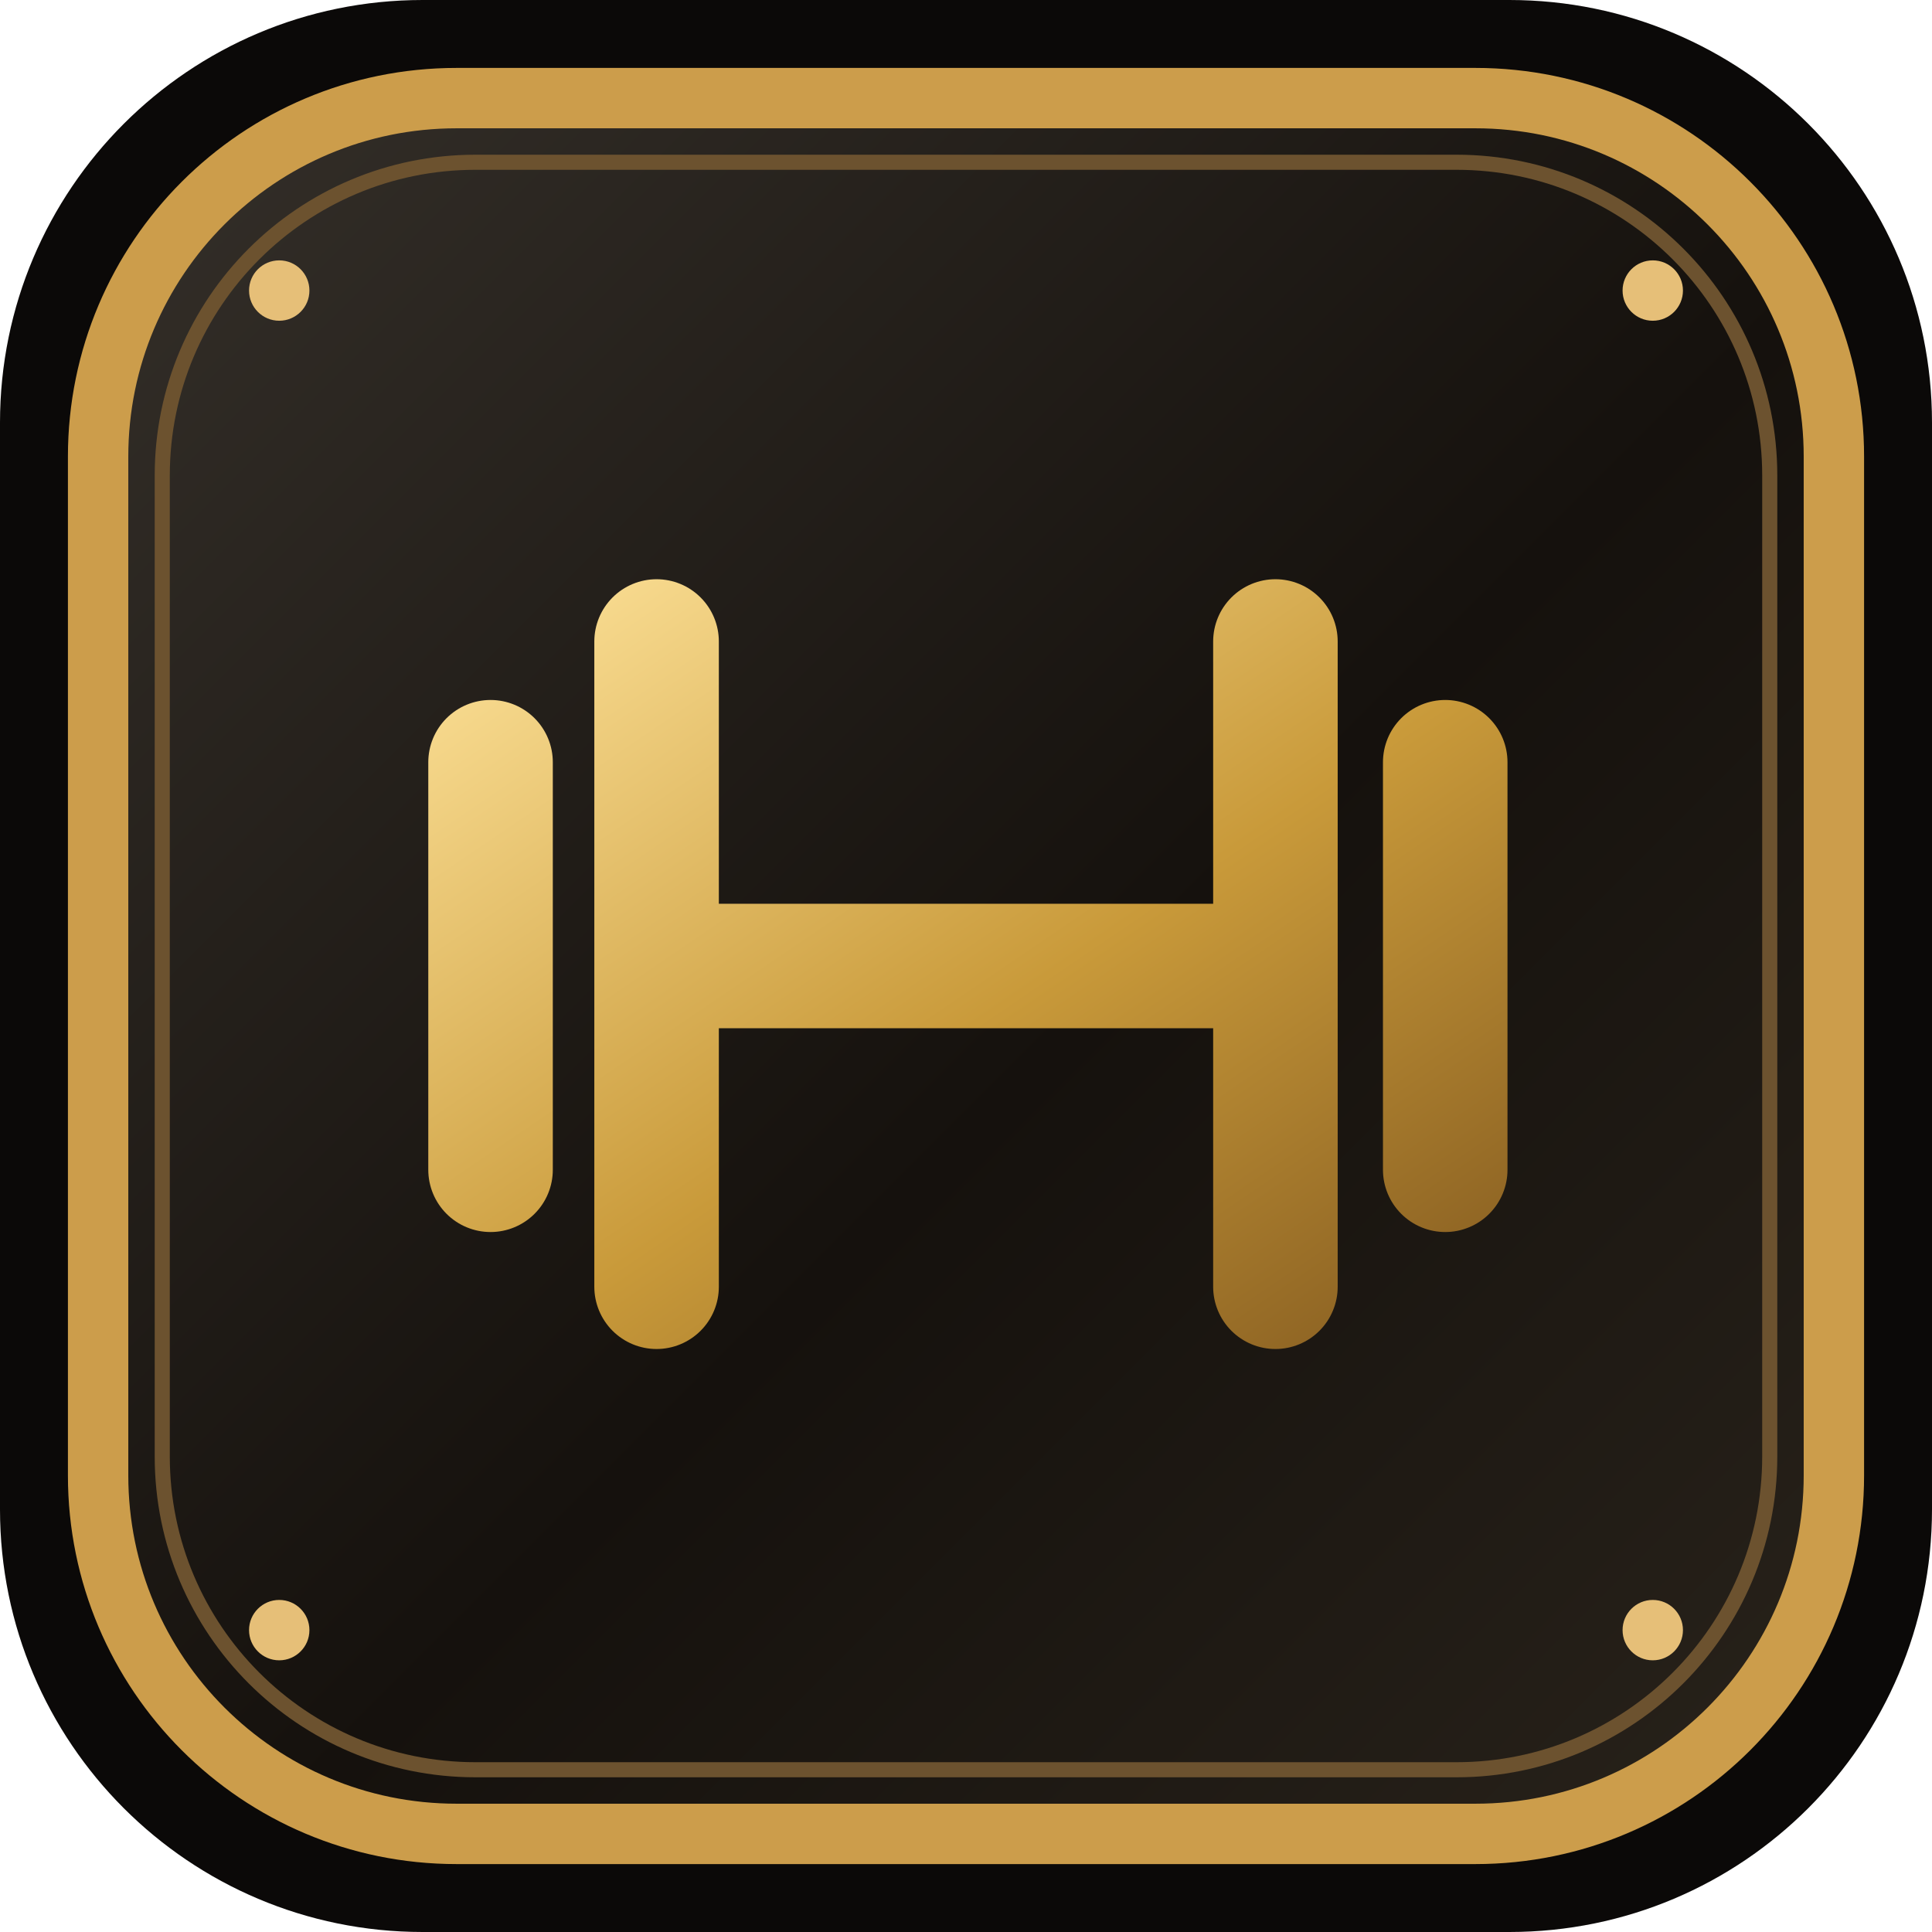
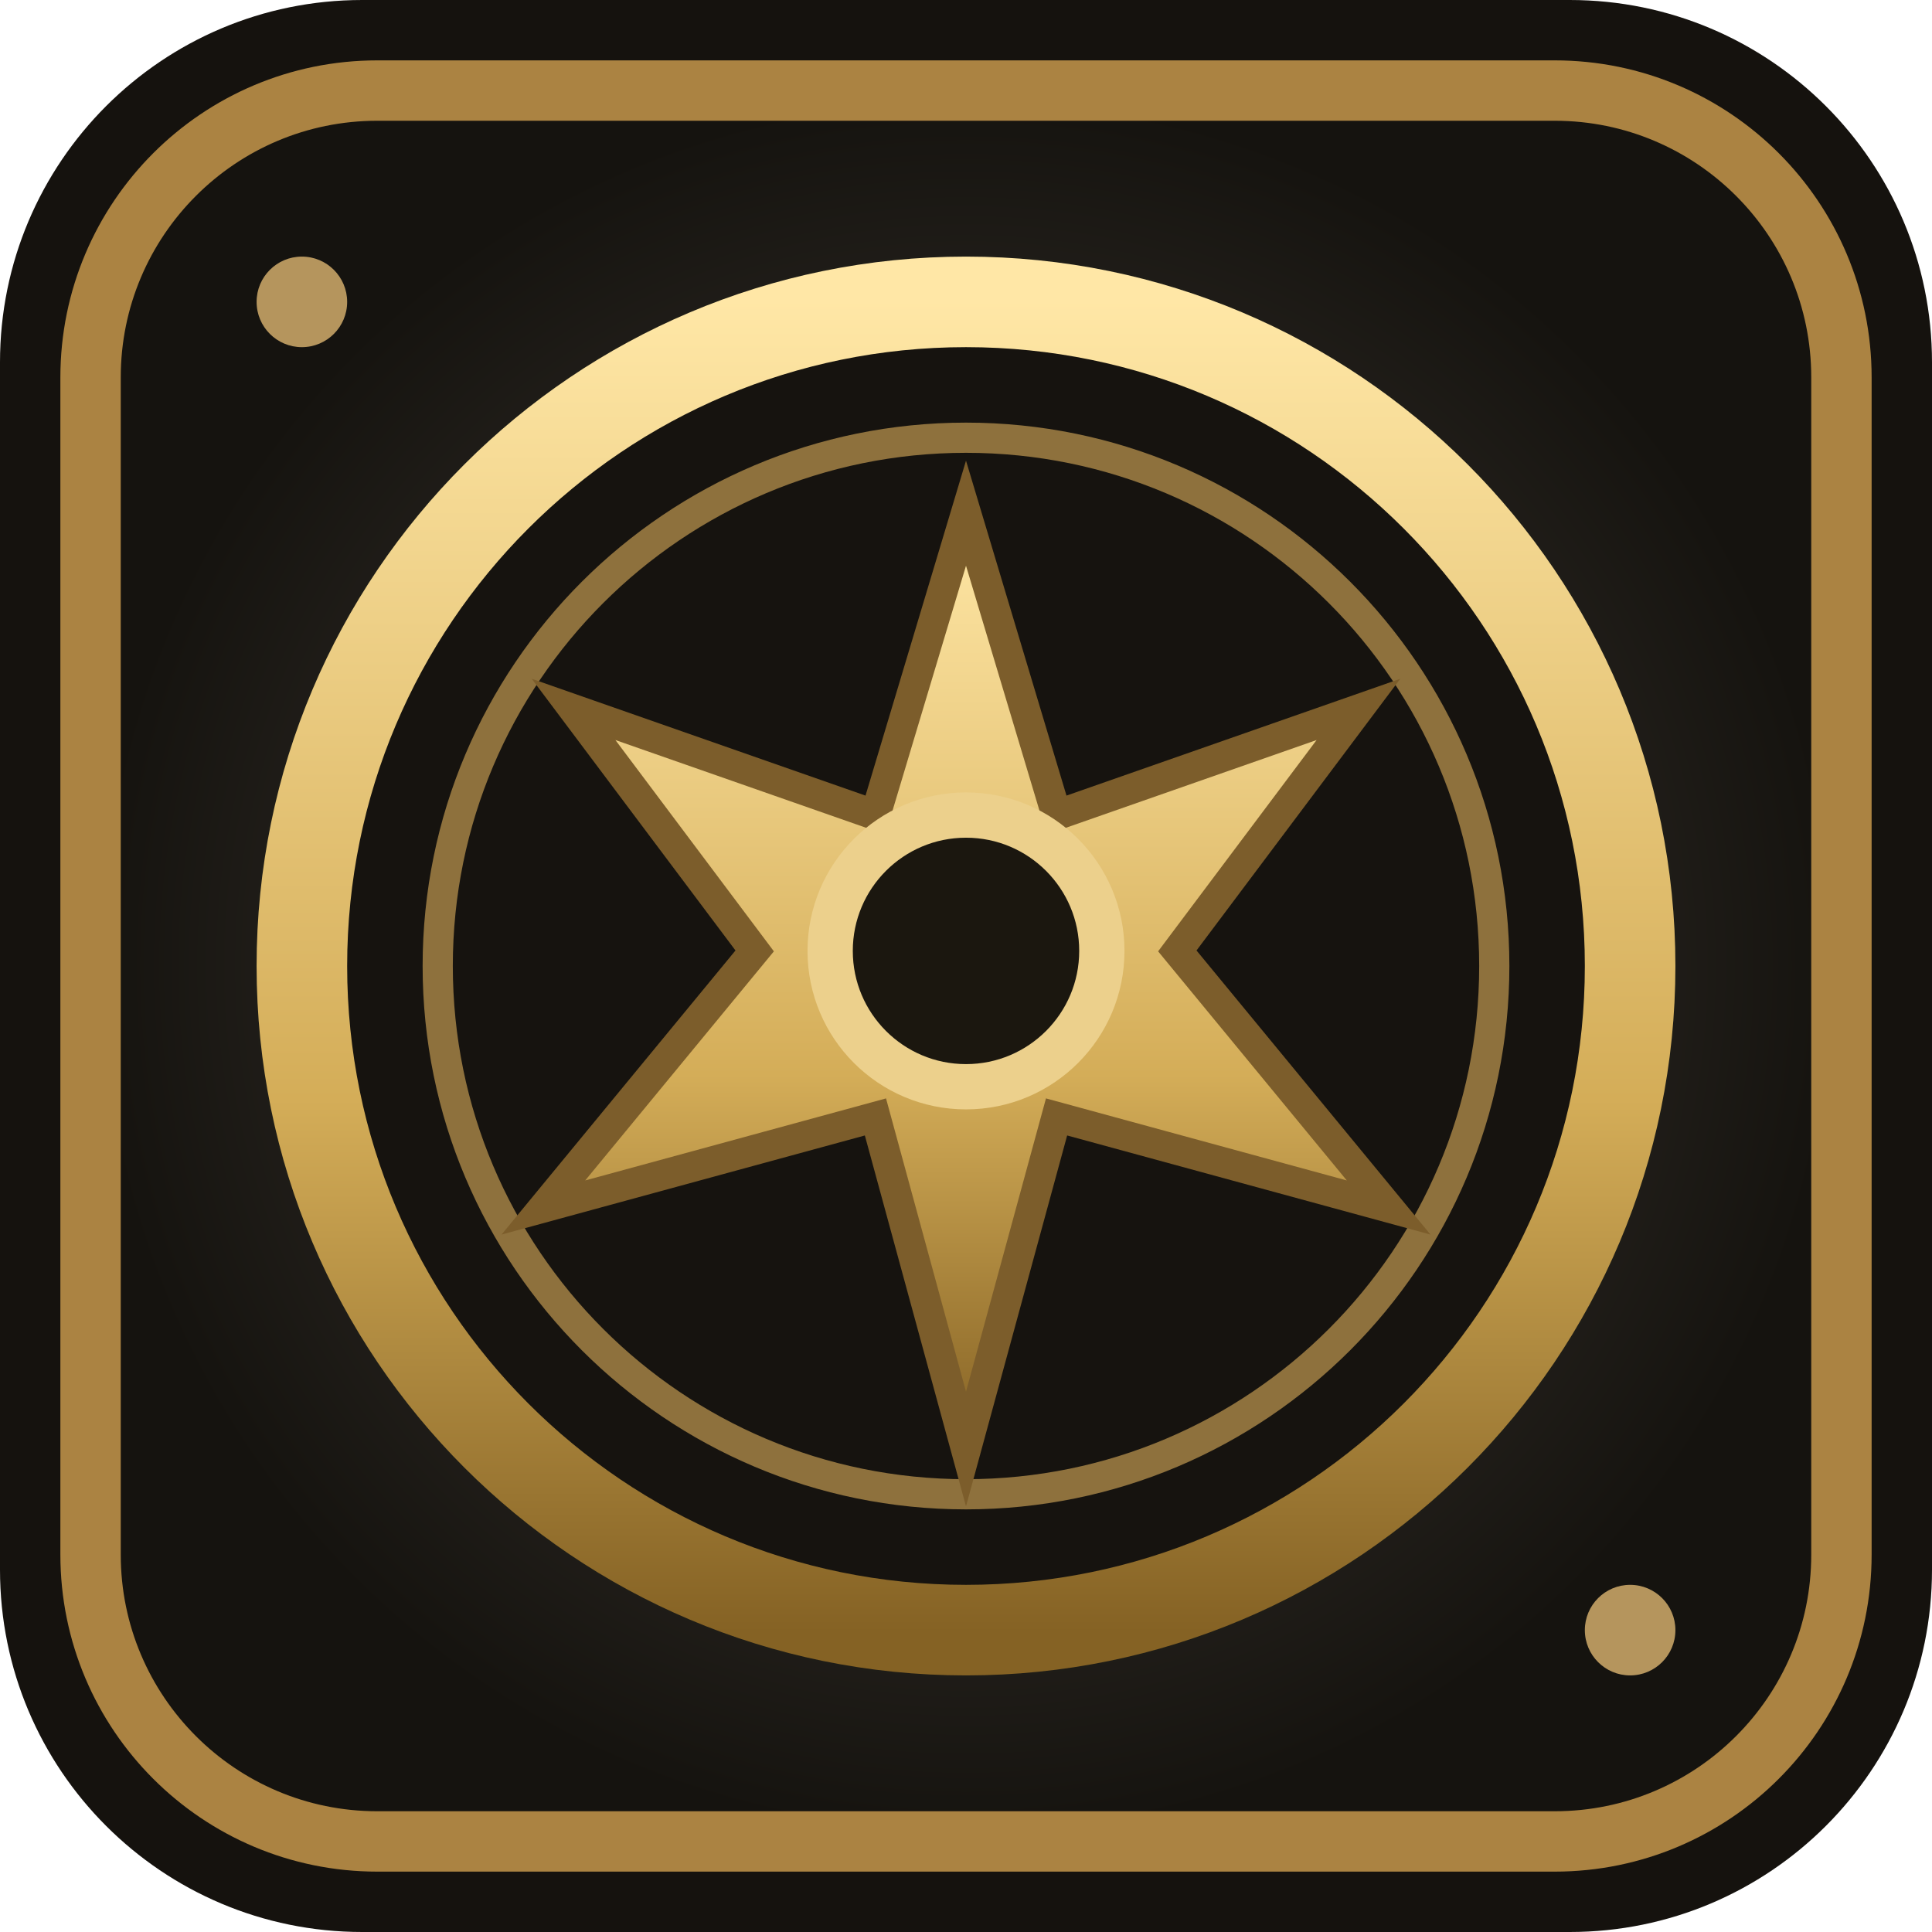
- <svg xmlns="http://www.w3.org/2000/svg" viewBox="0 0 512 512">
+ <svg xmlns="http://www.w3.org/2000/svg" viewBox="0 0 128 128">
  <defs>
-     <linearGradient id="iron" x1="0" y1="0" x2="1" y2="1">
-       <stop stop-color="#35302a" />
-       <stop offset=".55" stop-color="#15110d" />
-       <stop offset="1" stop-color="#29231b" />
-     </linearGradient>
-     <linearGradient id="gold" x1="0" y1="0" x2="1" y2="1">
-       <stop stop-color="#f9dc91" />
-       <stop offset=".55" stop-color="#c99a3a" />
-       <stop offset="1" stop-color="#8d6323" />
+     <radialGradient id="steel">
+       <stop stop-color="#47413a" />
+       <stop offset="1" stop-color="#15130f" />
+     </radialGradient>
+     <linearGradient id="gold" x2="0" y2="1">
+       <stop stop-color="#ffe7a6" />
+       <stop offset=".6" stop-color="#d4ad58" />
+       <stop offset="1" stop-color="#856224" />
    </linearGradient>
  </defs>
-   <rect width="512" height="512" rx="112" fill="#0b0908" />
-   <rect x="26" y="26" width="460" height="460" rx="95" fill="url(#iron)" stroke="#cc9d4b" stroke-width="16" />
-   <rect x="43" y="43" width="426" height="426" rx="83" fill="none" stroke="#6c522f" stroke-width="4" />
-   <g fill="none" stroke="url(#gold)" stroke-width="33" stroke-linecap="round">
-     <path d="M130 202v108M174 170v171M338 170v171M383 202v108M174 256h164" />
-   </g>
-   <circle cx="74" cy="77" r="8" fill="#e6bf78" />
-   <circle cx="438" cy="77" r="8" fill="#e6bf78" />
-   <circle cx="74" cy="432" r="8" fill="#e6bf78" />
-   <circle cx="438" cy="432" r="8" fill="#e6bf78" />
+   <rect width="128" height="128" rx="24" fill="#15120e" />
+   <rect x="6" y="6" width="116" height="116" rx="19" fill="url(#steel)" stroke="#ab8342" stroke-width="4" />
+   <circle cx="64" cy="64" r="44" fill="#16130f" stroke="url(#gold)" stroke-width="6" />
+   <circle cx="64" cy="64" r="35" fill="none" stroke="#8e713d" stroke-width="2" />
+   <path d="M64 34 L70 54 L90 47 L78 63 L92 80 L70 74 L64 96 L58 74 L36 80 L50 63 L38 47 L58 54 Z" fill="url(#gold)" stroke="#7c5d2b" stroke-width="2" />
+   <circle cx="64" cy="63" r="9" fill="#1b170f" stroke="#ecd08c" stroke-width="3" />
+   <circle cx="20" cy="20" r="3" fill="#b5955d" />
+   <circle cx="108" cy="108" r="3" fill="#b5955d" />
</svg>
